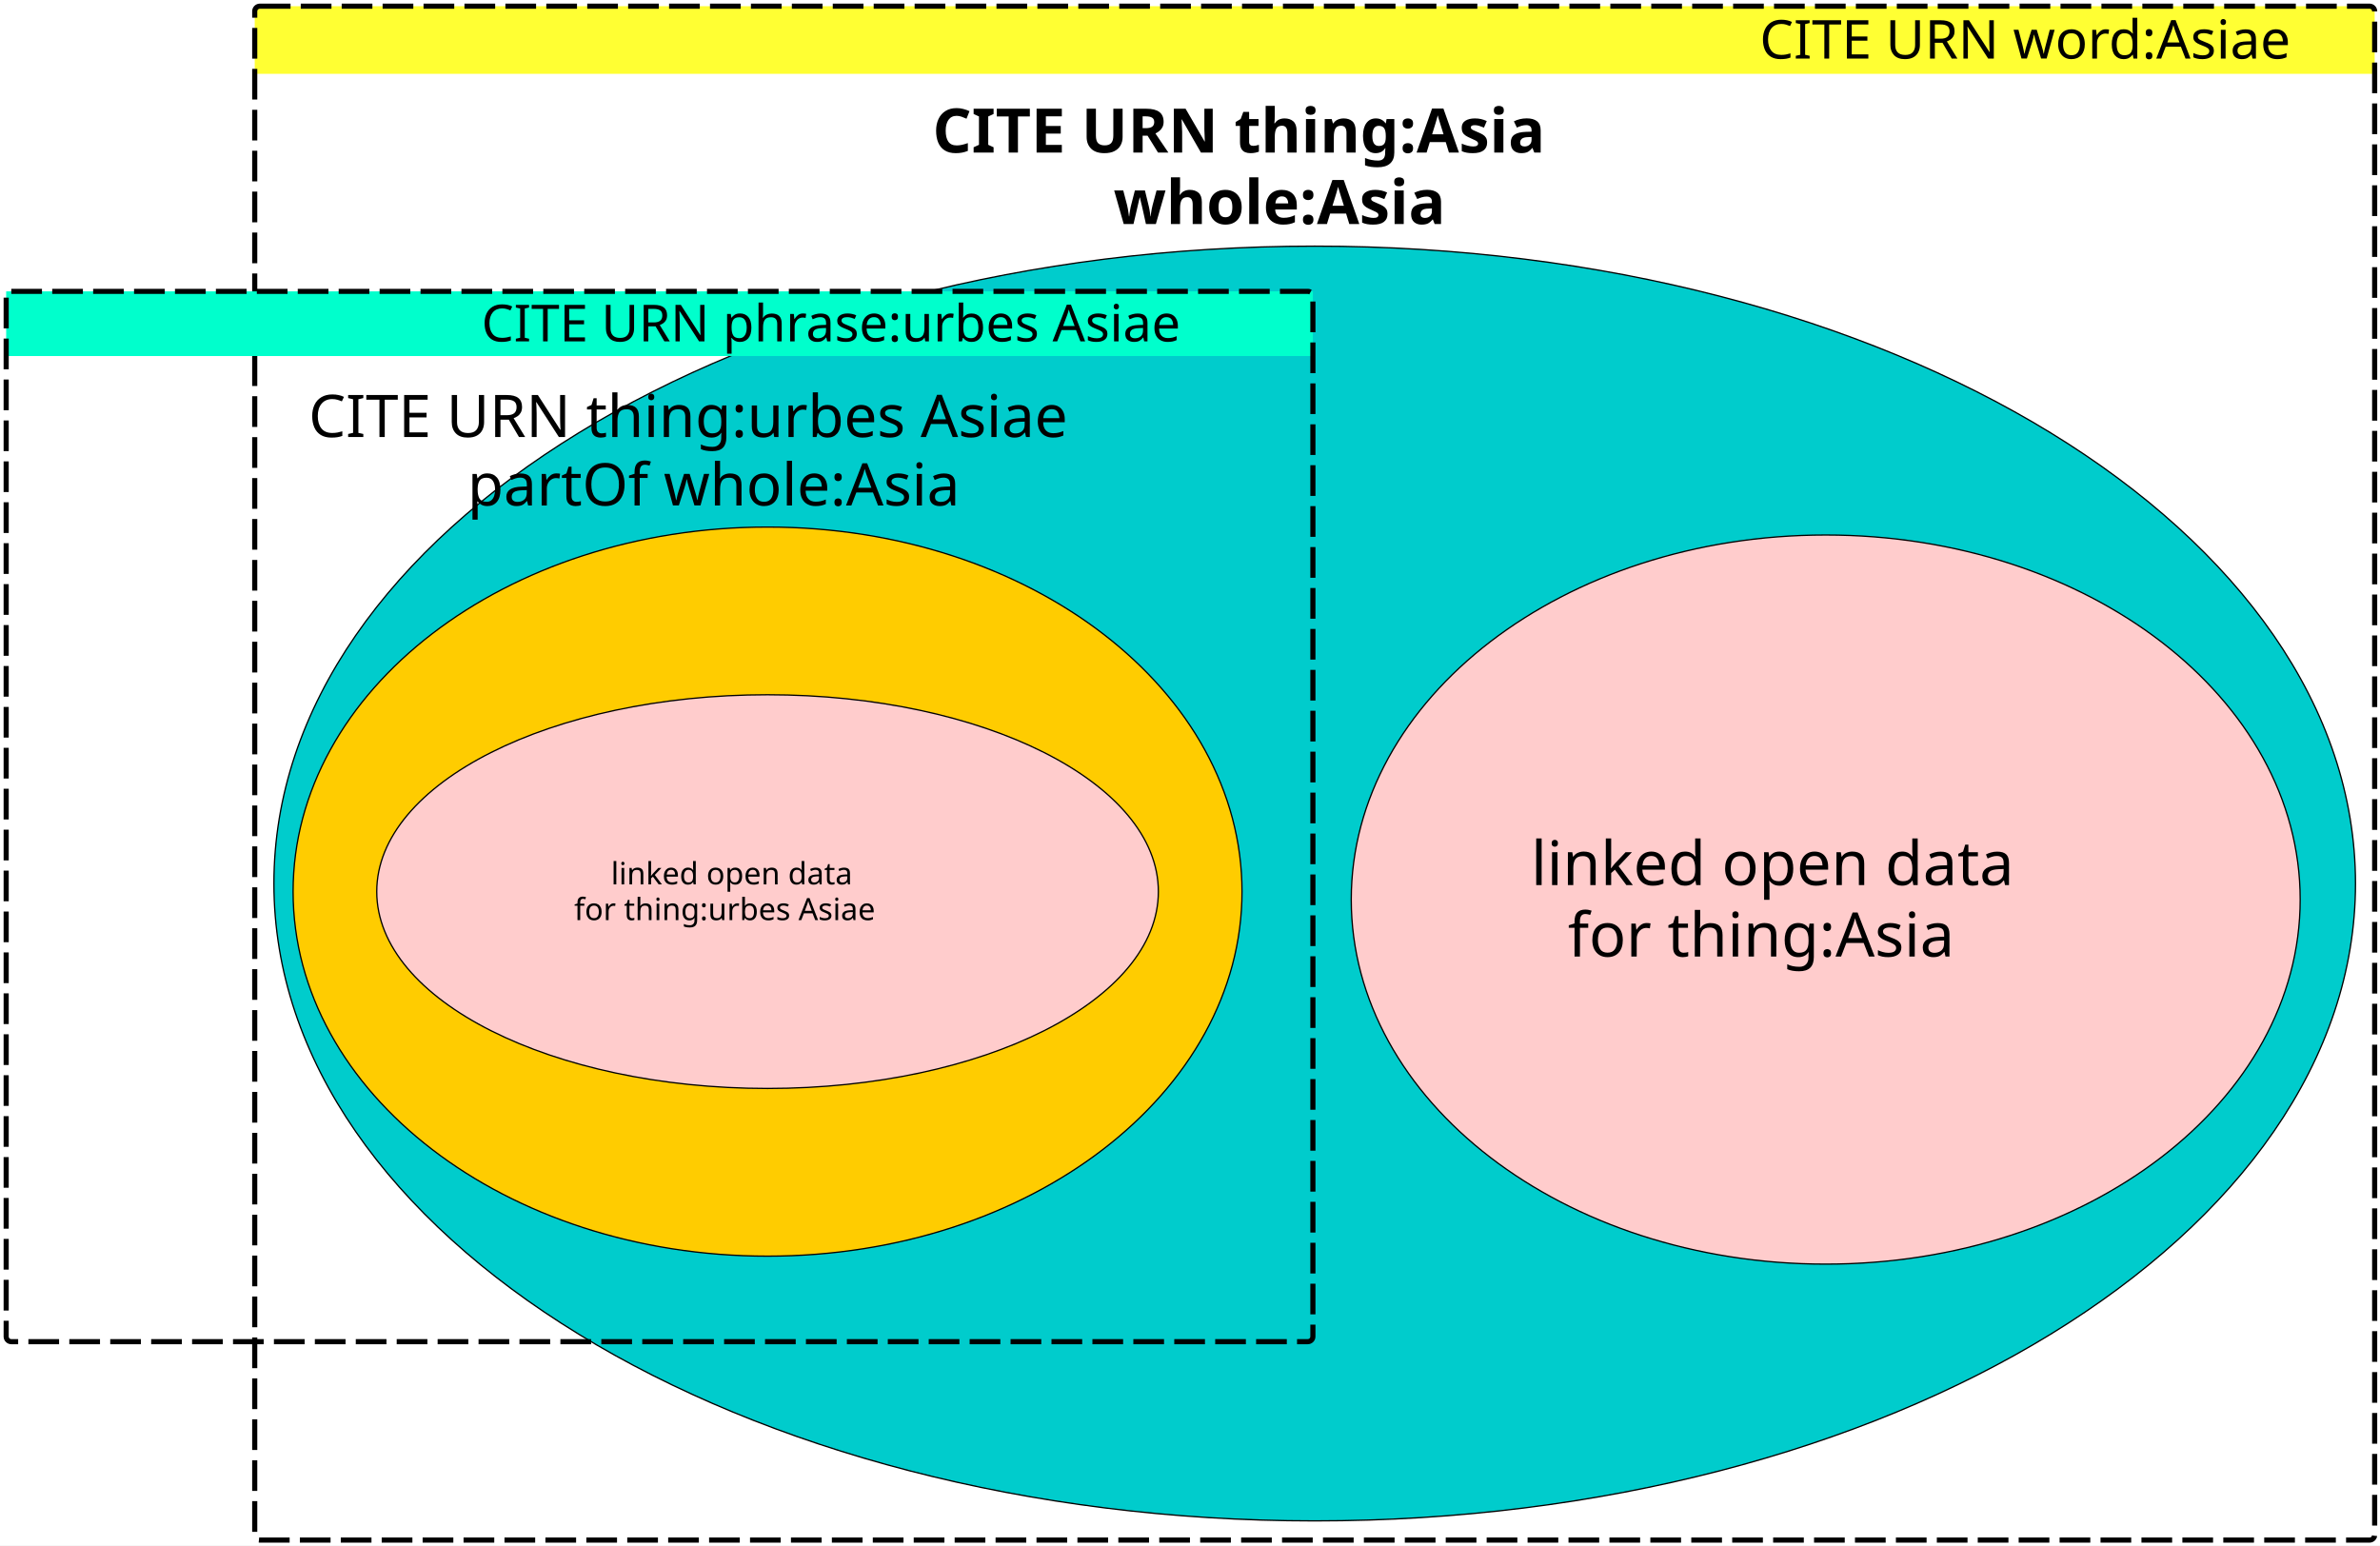
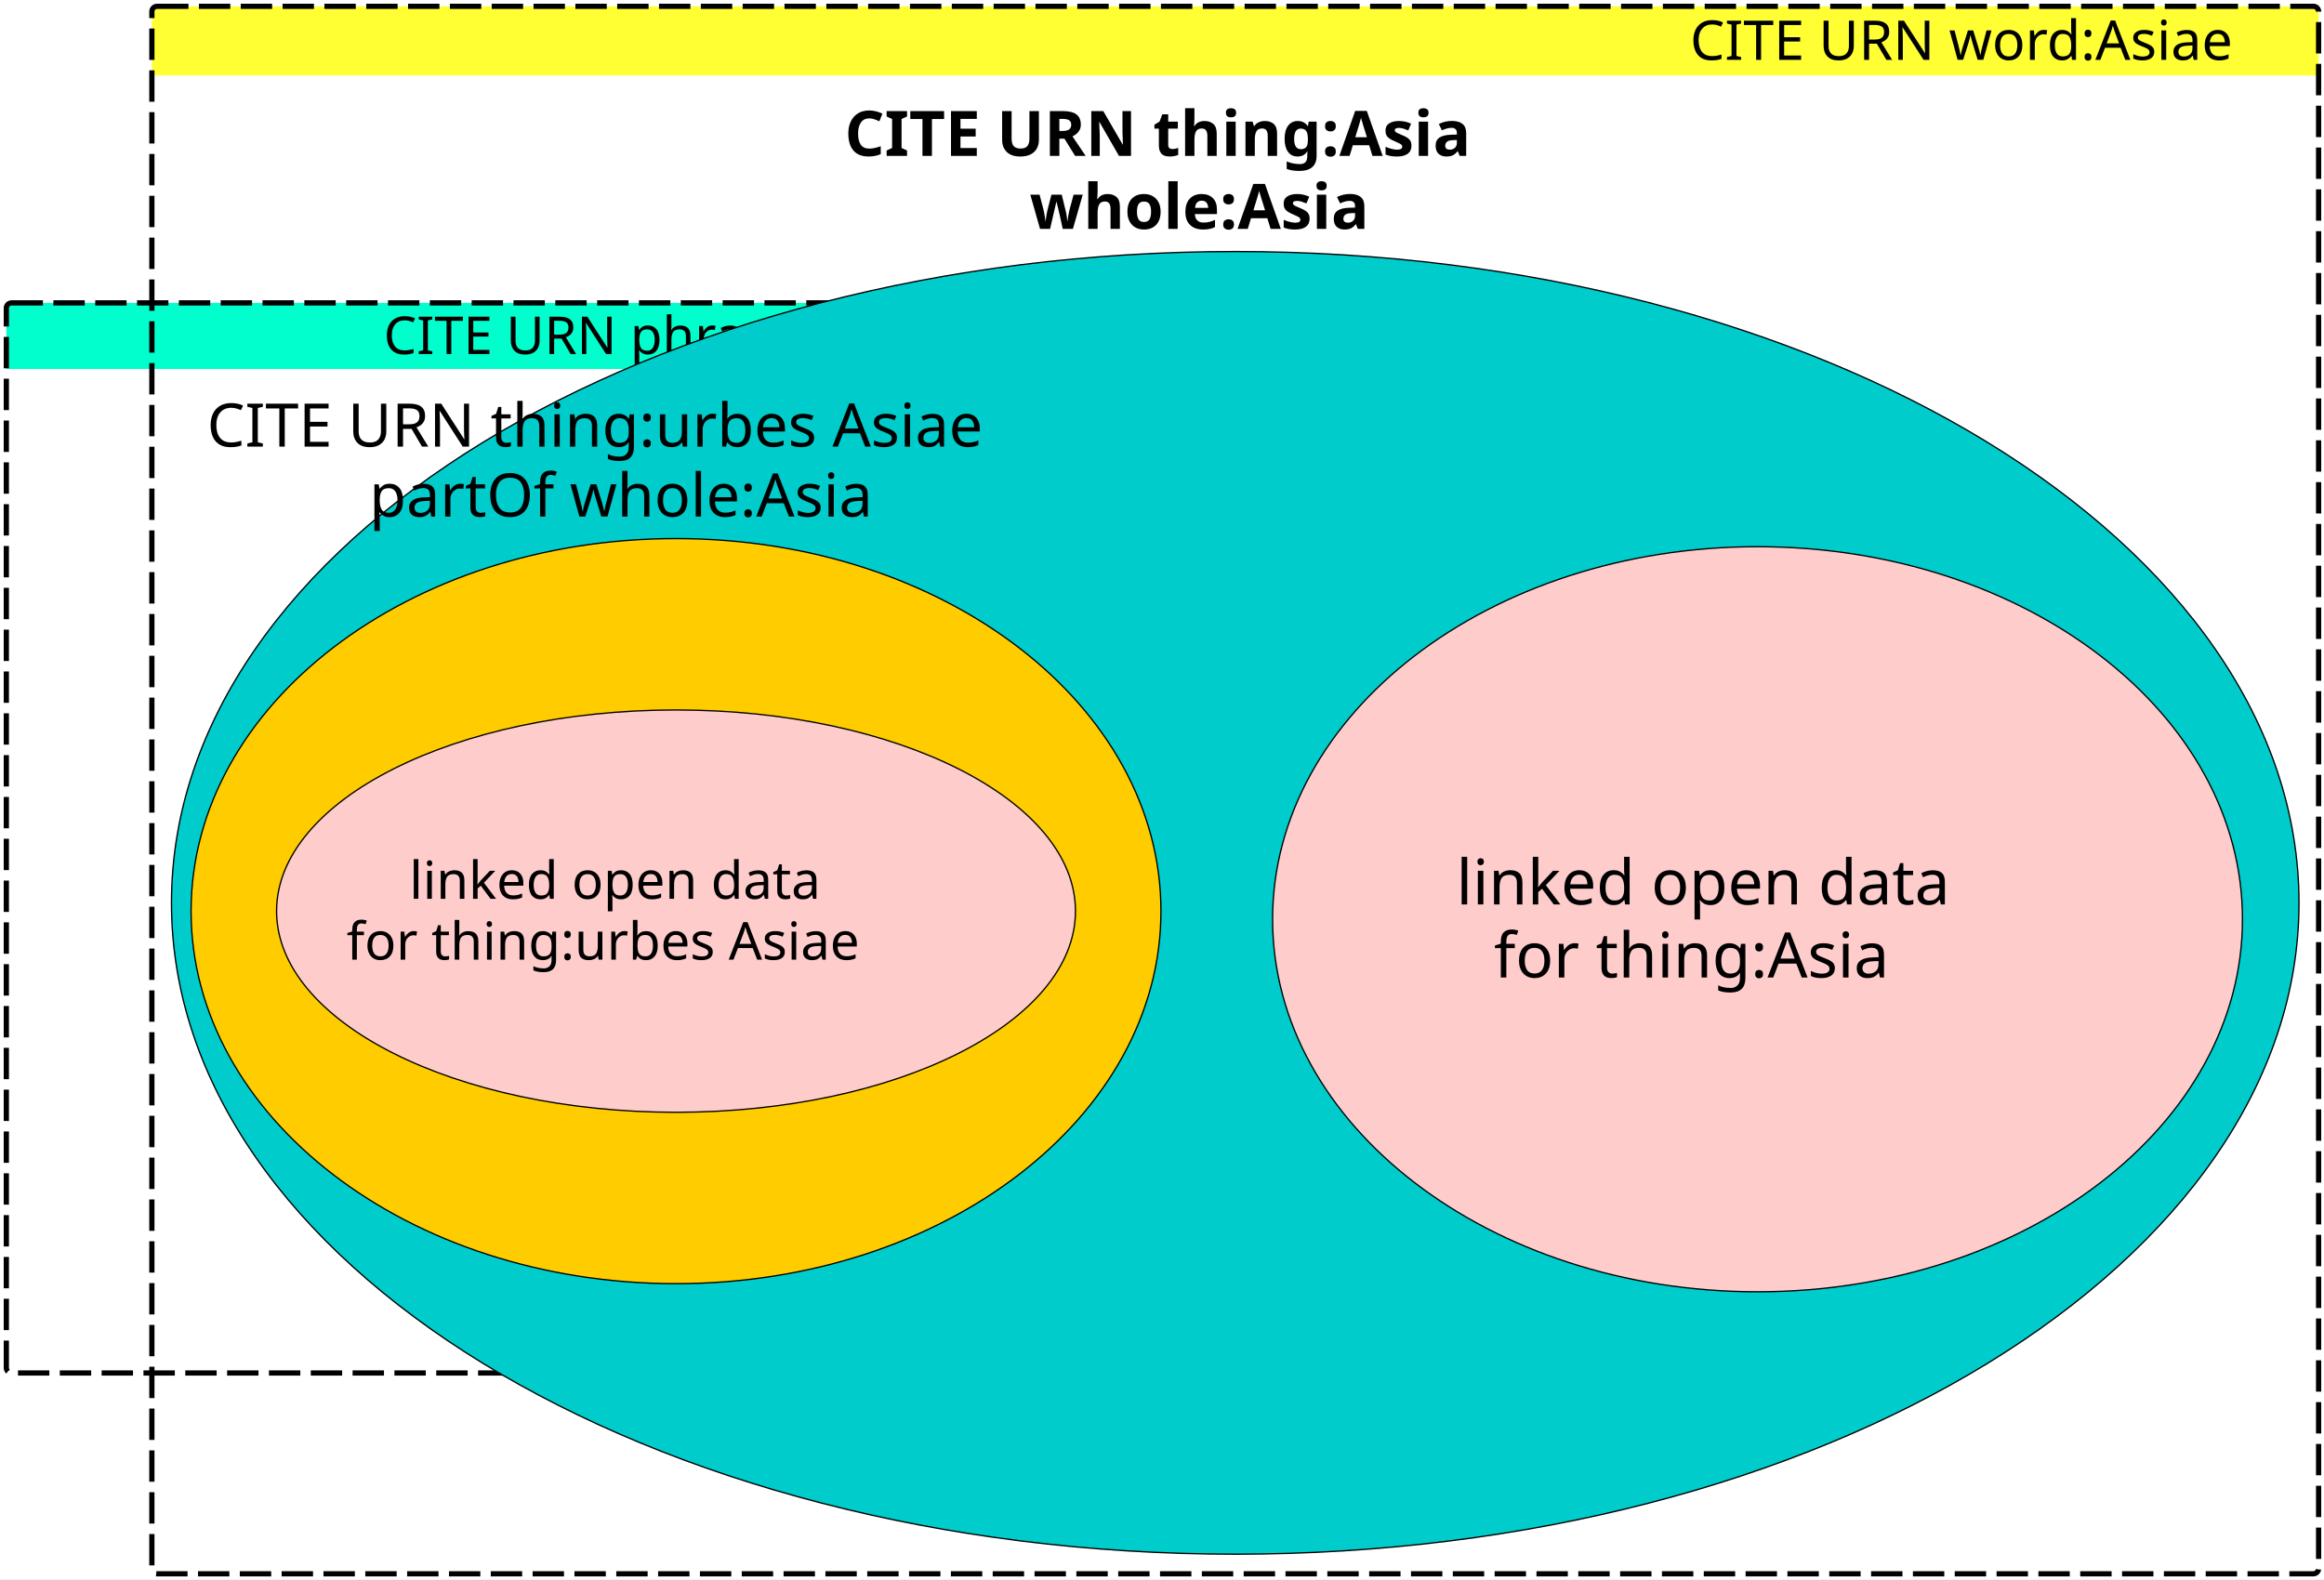
- <svg xmlns="http://www.w3.org/2000/svg" fill-opacity="1" color-rendering="auto" color-interpolation="auto" text-rendering="auto" stroke="black" stroke-linecap="square" width="3200" stroke-miterlimit="10" shape-rendering="auto" stroke-opacity="1" fill="black" stroke-dasharray="none" font-weight="normal" stroke-width="1" height="2078" font-family="'Dialog'" font-style="normal" stroke-linejoin="miter" font-size="12px" stroke-dashoffset="0" image-rendering="auto">
+ <svg xmlns="http://www.w3.org/2000/svg" fill-opacity="1" color-rendering="auto" color-interpolation="auto" text-rendering="auto" stroke="black" stroke-linecap="square" width="3200" stroke-miterlimit="10" shape-rendering="auto" stroke-opacity="1" fill="black" stroke-dasharray="none" font-weight="normal" stroke-width="1" height="2175" font-family="'Dialog'" font-style="normal" stroke-linejoin="miter" font-size="12px" stroke-dashoffset="0" image-rendering="auto">
  <defs id="genericDefs" />
  <g>
    <defs id="defs1">
      <clipPath clipPathUnits="userSpaceOnUse" id="clipPath1">
-         <path d="M0 0 L3200 0 L3200 2078 L0 2078 L0 0 Z" />
+         <path d="M0 0 L3200 0 L3200 2175 L0 2175 L0 0 Z" />
      </clipPath>
      <clipPath clipPathUnits="userSpaceOnUse" id="clipPath2">
-         <path d="M408 -424 L2269 -424 L2269 784.487 L408 784.487 L408 -424 Z" />
+         <path d="M491 -424 L2269 -424 L2269 784.484 L491 784.484 L491 -424 Z" />
      </clipPath>
    </defs>
-     <g fill="white" text-rendering="geometricPrecision" shape-rendering="geometricPrecision" transform="scale(1.7195,1.7195) translate(-408,424)" stroke="white">
-       <rect x="408" width="1861" height="1209" y="-424" clip-path="url(#clipPath2)" stroke="none" />
+     <g fill="white" text-rendering="geometricPrecision" shape-rendering="geometricPrecision" transform="scale(1.7998,1.7998) translate(-491,424)" stroke="white">
+       <rect x="491" width="1778" height="1209" y="-424" clip-path="url(#clipPath2)" stroke="none" />
    </g>
-     <g fill="rgb(255,255,51)" text-rendering="geometricPrecision" shape-rendering="geometricPrecision" transform="matrix(1.7195,0,0,1.7195,-701.5583,729.0704)" stroke="rgb(255,255,51)">
+     <g fill="rgb(0,255,204)" text-rendering="geometricPrecision" shape-rendering="geometricPrecision" transform="matrix(1.7998,0,0,1.7998,-883.6895,763.1046)" stroke="rgb(0,255,204)">
+       <rect x="495.835" width="938.762" height="50.562" y="-192.221" clip-path="url(#clipPath2)" stroke="none" />
+     </g>
+     <g font-size="40px" stroke-linecap="butt" transform="matrix(1.7998,0,0,1.7998,-883.6895,763.1046)" text-rendering="geometricPrecision" font-family="'Droid Sans Mono'" shape-rendering="geometricPrecision" stroke-miterlimit="1.45">
+       <text x="784.491" xml:space="preserve" y="-153.092" clip-path="url(#clipPath2)" stroke="none">CITE URN phrase:urbes Asiae</text>
+     </g>
+     <g stroke-linecap="butt" transform="matrix(1.7998,0,0,1.7998,-883.6895,763.1046)" text-rendering="geometricPrecision" shape-rendering="geometricPrecision" stroke-dasharray="24,8" stroke-width="4" stroke-miterlimit="1.45">
+       <rect x="495.835" y="-192.221" clip-path="url(#clipPath2)" fill="none" width="938.762" rx="4" ry="4" height="818.848" />
+     </g>
+     <g fill="rgb(255,255,51)" text-rendering="geometricPrecision" shape-rendering="geometricPrecision" transform="matrix(1.7998,0,0,1.7998,-883.6895,763.1046)" stroke="rgb(255,255,51)">
      <rect x="607.182" width="1657.656" height="52.891" y="-419.164" clip-path="url(#clipPath2)" stroke="none" />
    </g>
-     <g font-size="42px" stroke-linecap="butt" transform="matrix(1.7195,0,0,1.7195,-701.5583,729.0704)" text-rendering="geometricPrecision" font-family="'Droid Sans Mono'" shape-rendering="geometricPrecision" stroke-miterlimit="1.45">
+     <g font-size="42px" stroke-linecap="butt" transform="matrix(1.7998,0,0,1.7998,-883.6895,763.1046)" text-rendering="geometricPrecision" font-family="'Droid Sans Mono'" shape-rendering="geometricPrecision" stroke-miterlimit="1.45">
      <text x="1783.96" xml:space="preserve" y="-378.179" clip-path="url(#clipPath2)" stroke="none">CITE URN word:Asiae</text>
    </g>
-     <g stroke-linecap="butt" transform="matrix(1.7195,0,0,1.7195,-701.5583,729.0704)" text-rendering="geometricPrecision" shape-rendering="geometricPrecision" stroke-dasharray="24,8" stroke-width="4" stroke-miterlimit="1.45">
+     <g stroke-linecap="butt" transform="matrix(1.7998,0,0,1.7998,-883.6895,763.1046)" text-rendering="geometricPrecision" shape-rendering="geometricPrecision" stroke-dasharray="24,8" stroke-width="4" stroke-miterlimit="1.45">
      <rect x="607.182" y="-419.164" clip-path="url(#clipPath2)" fill="none" width="1657.656" rx="4" ry="4" height="1199.438" />
    </g>
-     <g fill="rgb(0,204,204)" text-rendering="geometricPrecision" shape-rendering="geometricPrecision" transform="matrix(1.7195,0,0,1.7195,-701.5583,729.0704)" stroke="rgb(0,204,204)">
+     <g fill="rgb(0,204,204)" text-rendering="geometricPrecision" shape-rendering="geometricPrecision" transform="matrix(1.7998,0,0,1.7998,-883.6895,763.1046)" stroke="rgb(0,204,204)">
      <ellipse rx="813.828" ry="498.398" clip-path="url(#clipPath2)" cx="1436.01" cy="266.875" stroke="none" />
    </g>
-     <g text-rendering="geometricPrecision" stroke-miterlimit="1.45" shape-rendering="geometricPrecision" transform="matrix(1.7195,0,0,1.7195,-701.5583,729.0704)" stroke-linecap="butt">
+     <g text-rendering="geometricPrecision" stroke-miterlimit="1.45" shape-rendering="geometricPrecision" transform="matrix(1.7998,0,0,1.7998,-883.6895,763.1046)" stroke-linecap="butt">
      <ellipse rx="813.828" fill="none" ry="498.398" clip-path="url(#clipPath2)" cx="1436.01" cy="266.875" />
      <text x="1137.205" font-size="48px" y="-304.719" clip-path="url(#clipPath2)" font-family="'Droid Sans Mono'" stroke="none" font-weight="bold" xml:space="preserve">CITE URN thing:Asia</text>
      <text x="1278.744" font-size="48px" y="-248.844" clip-path="url(#clipPath2)" font-family="'Droid Sans Mono'" stroke="none" font-weight="bold" xml:space="preserve">whole:Asia</text>
    </g>
-     <g fill="rgb(255,204,204)" text-rendering="geometricPrecision" shape-rendering="geometricPrecision" transform="matrix(1.7195,0,0,1.7195,-701.5583,729.0704)" stroke="rgb(255,204,204)">
+     <g fill="rgb(255,204,204)" text-rendering="geometricPrecision" shape-rendering="geometricPrecision" transform="matrix(1.7998,0,0,1.7998,-883.6895,763.1046)" stroke="rgb(255,204,204)">
      <ellipse rx="370.996" ry="285.069" clip-path="url(#clipPath2)" cx="1835.593" cy="279.418" stroke="none" />
    </g>
-     <g text-rendering="geometricPrecision" stroke-miterlimit="1.45" shape-rendering="geometricPrecision" transform="matrix(1.7195,0,0,1.7195,-701.5583,729.0704)" stroke-linecap="butt">
+     <g text-rendering="geometricPrecision" stroke-miterlimit="1.45" shape-rendering="geometricPrecision" transform="matrix(1.7998,0,0,1.7998,-883.6895,763.1046)" stroke-linecap="butt">
      <ellipse rx="370.996" fill="none" ry="285.069" clip-path="url(#clipPath2)" cx="1835.593" cy="279.418" />
      <text x="1605.155" font-size="48px" y="268.097" clip-path="url(#clipPath2)" font-family="'Droid Sans Mono'" stroke="none" xml:space="preserve">linked open data</text>
      <text x="1633.96" font-size="48px" y="323.972" clip-path="url(#clipPath2)" font-family="'Droid Sans Mono'" stroke="none" xml:space="preserve">for thing:Asia</text>
    </g>
-     <g fill="rgb(255,204,0)" text-rendering="geometricPrecision" shape-rendering="geometricPrecision" transform="matrix(1.7195,0,0,1.7195,-701.5583,729.0704)" stroke="rgb(255,204,0)">
+     <g fill="rgb(255,204,0)" text-rendering="geometricPrecision" shape-rendering="geometricPrecision" transform="matrix(1.7998,0,0,1.7998,-883.6895,763.1046)" stroke="rgb(255,204,0)">
      <ellipse rx="370.996" ry="285.069" clip-path="url(#clipPath2)" cx="1008.178" cy="273.199" stroke="none" />
    </g>
-     <g text-rendering="geometricPrecision" stroke-miterlimit="1.45" shape-rendering="geometricPrecision" transform="matrix(1.7195,0,0,1.7195,-701.5583,729.0704)" stroke-linecap="butt">
+     <g text-rendering="geometricPrecision" stroke-miterlimit="1.45" shape-rendering="geometricPrecision" transform="matrix(1.7998,0,0,1.7998,-883.6895,763.1046)" stroke-linecap="butt">
      <ellipse rx="370.996" fill="none" ry="285.069" clip-path="url(#clipPath2)" cx="1008.178" cy="273.199" />
      <text x="649.319" font-size="46px" y="-82.266" clip-path="url(#clipPath2)" font-family="'Droid Sans Mono'" stroke="none" xml:space="preserve">CITE URN thing:urbes Asiae</text>
      <text x="773.539" font-size="46px" y="-28.719" clip-path="url(#clipPath2)" font-family="'Droid Sans Mono'" stroke="none" xml:space="preserve">partOf whole:Asia</text>
    </g>
-     <g fill="rgb(255,204,204)" text-rendering="geometricPrecision" shape-rendering="geometricPrecision" transform="matrix(1.7195,0,0,1.7195,-701.5583,729.0704)" stroke="rgb(255,204,204)">
+     <g fill="rgb(255,204,204)" text-rendering="geometricPrecision" shape-rendering="geometricPrecision" transform="matrix(1.7998,0,0,1.7998,-883.6895,763.1046)" stroke="rgb(255,204,204)">
      <ellipse rx="305.586" ry="153.928" clip-path="url(#clipPath2)" cx="1008.178" cy="273.199" stroke="none" />
    </g>
-     <g text-rendering="geometricPrecision" stroke-miterlimit="1.45" shape-rendering="geometricPrecision" transform="matrix(1.7195,0,0,1.7195,-701.5583,729.0704)" stroke-linecap="butt">
+     <g text-rendering="geometricPrecision" stroke-miterlimit="1.45" shape-rendering="geometricPrecision" transform="matrix(1.7998,0,0,1.7998,-883.6895,763.1046)" stroke-linecap="butt">
      <ellipse rx="305.586" fill="none" ry="153.928" clip-path="url(#clipPath2)" cx="1008.178" cy="273.199" />
-       <text x="885.758" font-size="24px" y="267.538" clip-path="url(#clipPath2)" font-family="'Droid Sans Mono'" stroke="none" xml:space="preserve">linked open data </text>
-       <text x="856.953" font-size="24px" y="295.476" clip-path="url(#clipPath2)" font-family="'Droid Sans Mono'" stroke="none" xml:space="preserve">for thing:urbes Asiae</text>
-     </g>
-     <g fill="rgb(0,255,204)" text-rendering="geometricPrecision" shape-rendering="geometricPrecision" transform="matrix(1.7195,0,0,1.7195,-701.5583,729.0704)" stroke="rgb(0,255,204)">
-       <rect x="412.827" width="1021.77" height="50.562" y="-196.167" clip-path="url(#clipPath2)" stroke="none" />
-     </g>
-     <g font-size="40px" stroke-linecap="butt" transform="matrix(1.7195,0,0,1.7195,-701.5583,729.0704)" text-rendering="geometricPrecision" font-family="'Droid Sans Mono'" shape-rendering="geometricPrecision" stroke-miterlimit="1.45">
-       <text x="784.491" xml:space="preserve" y="-157.038" clip-path="url(#clipPath2)" stroke="none">CITE URN phrase:urbes Asiae</text>
-     </g>
-     <g stroke-linecap="butt" transform="matrix(1.7195,0,0,1.7195,-701.5583,729.0704)" text-rendering="geometricPrecision" shape-rendering="geometricPrecision" stroke-dasharray="24,8" stroke-width="4" stroke-miterlimit="1.45">
-       <rect x="412.827" y="-196.167" clip-path="url(#clipPath2)" fill="none" width="1021.77" rx="4" ry="4" height="821.289" />
+       <text x="804.144" font-size="40px" y="263.765" clip-path="url(#clipPath2)" font-family="'Droid Sans Mono'" stroke="none" xml:space="preserve">linked open data </text>
+       <text x="756.136" font-size="40px" y="310.328" clip-path="url(#clipPath2)" font-family="'Droid Sans Mono'" stroke="none" xml:space="preserve">for thing:urbes Asiae</text>
    </g>
  </g>
</svg>
